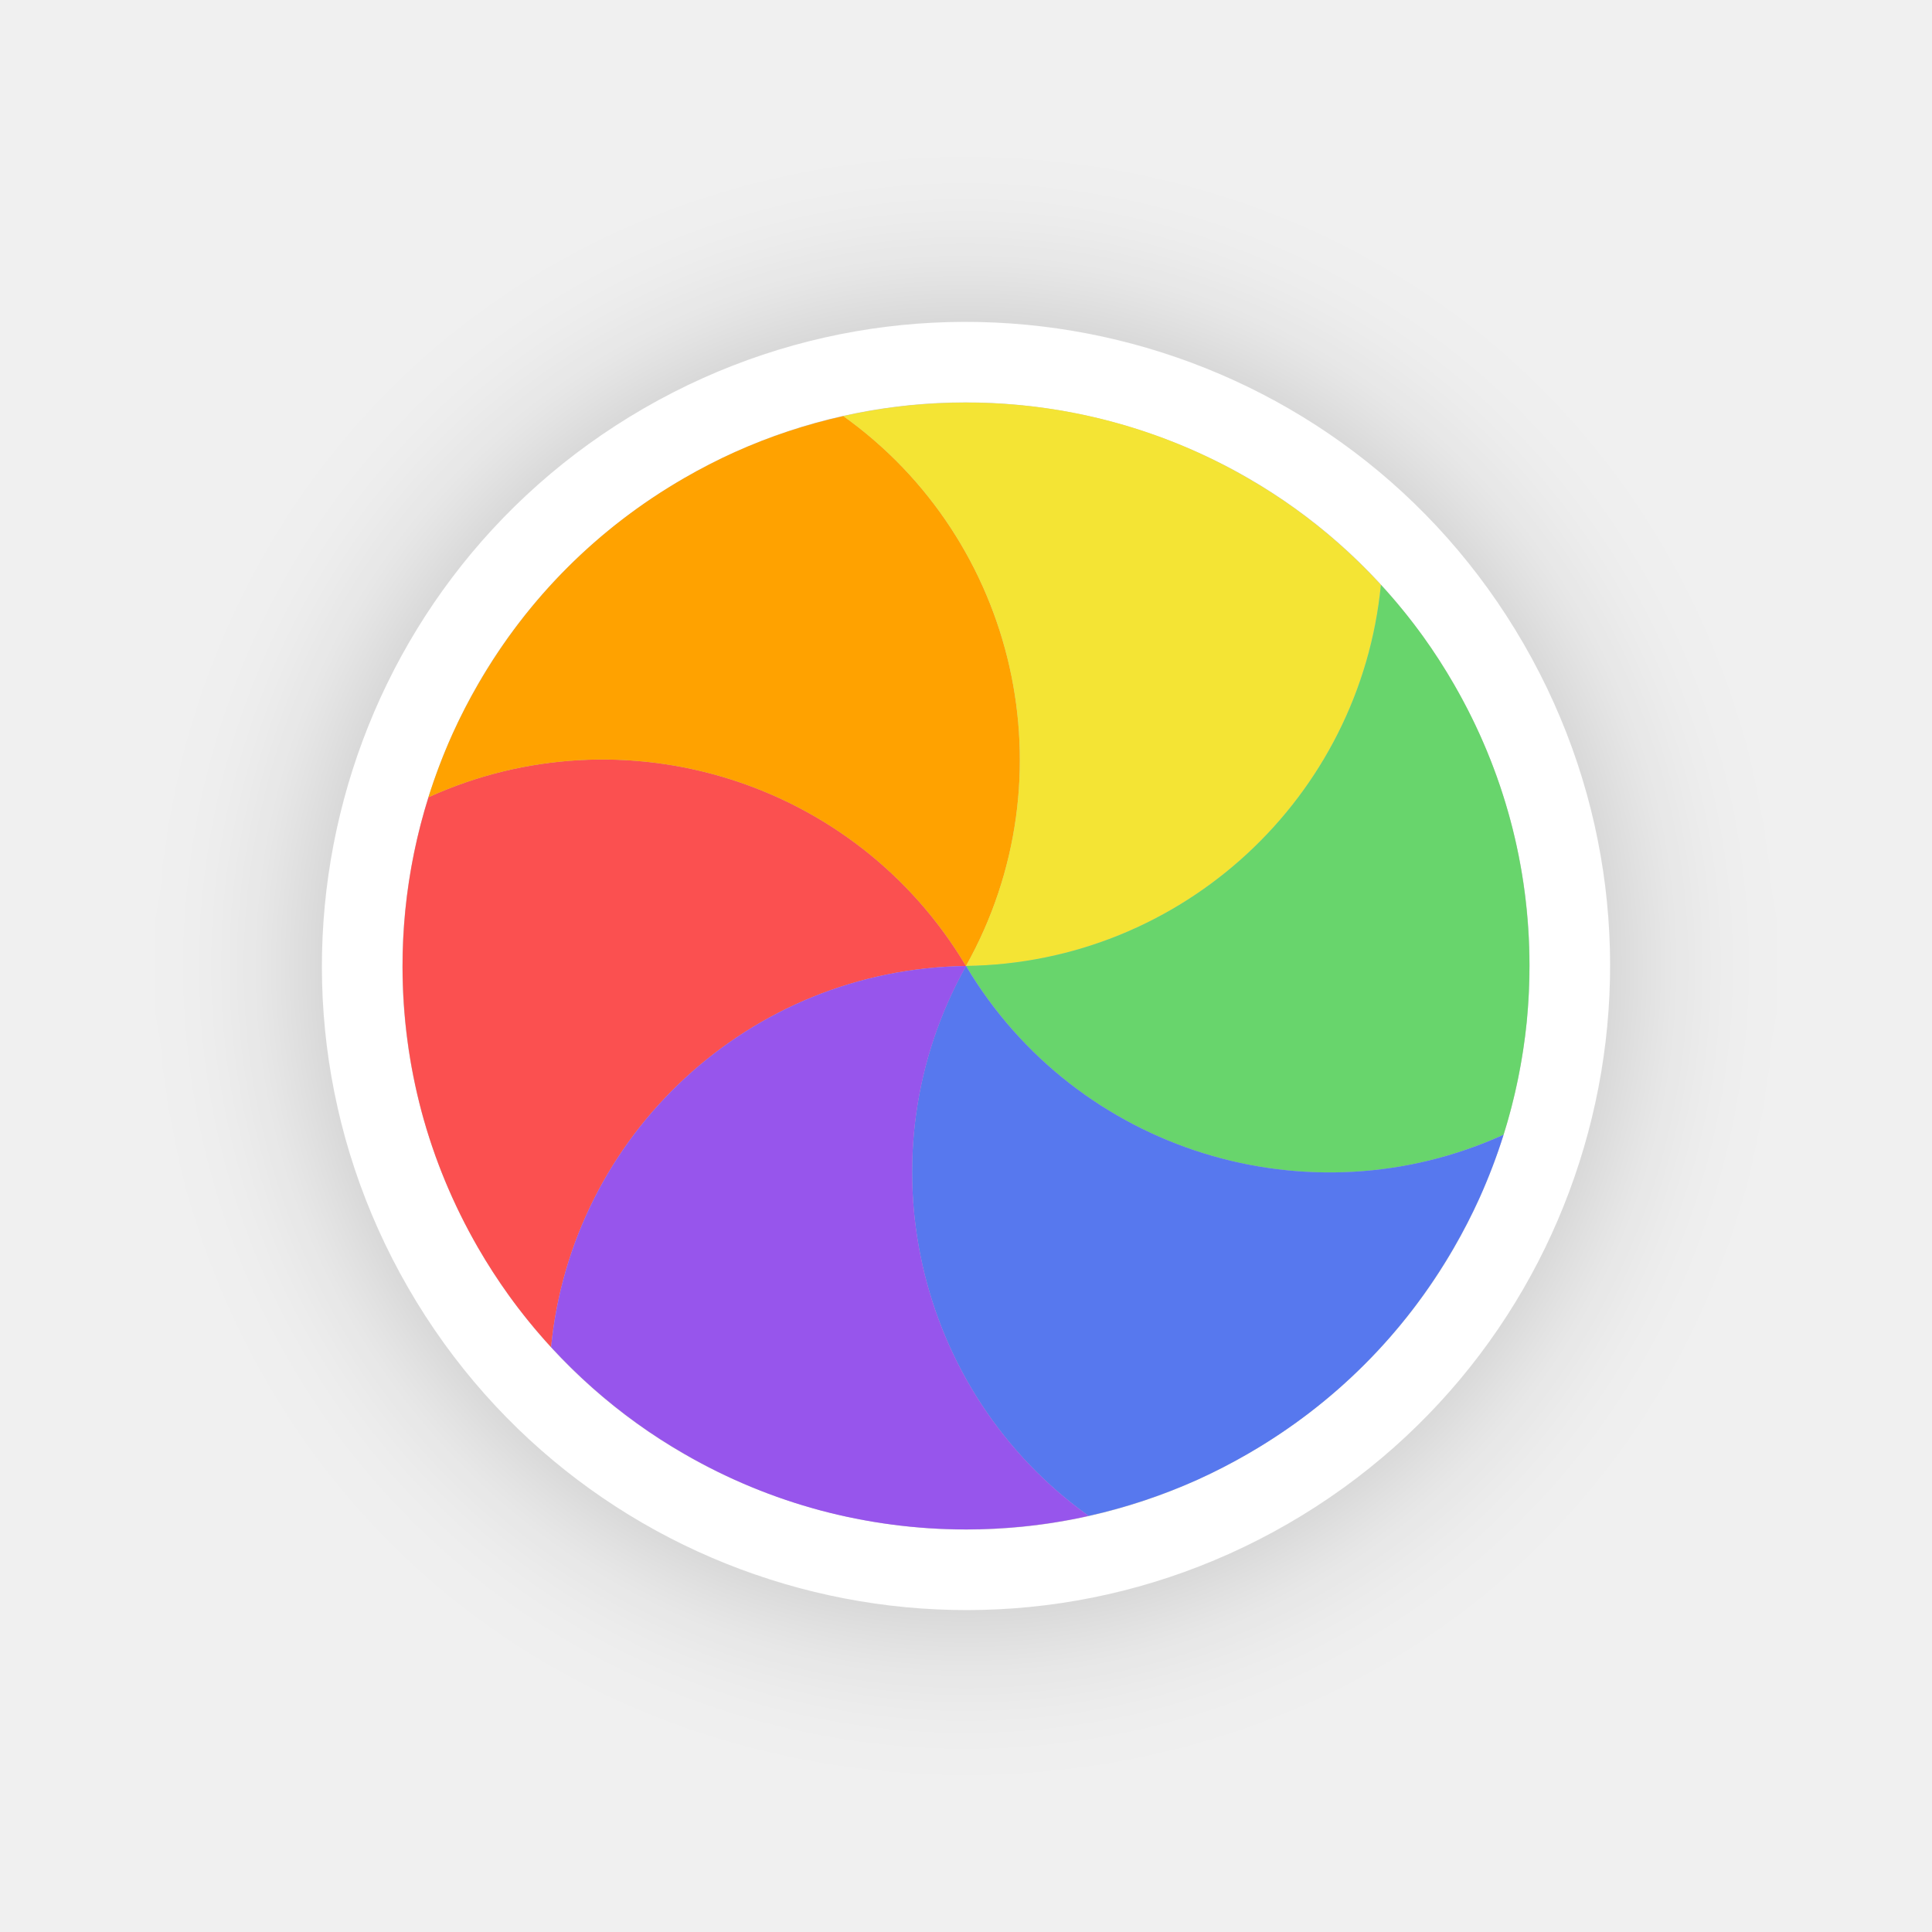
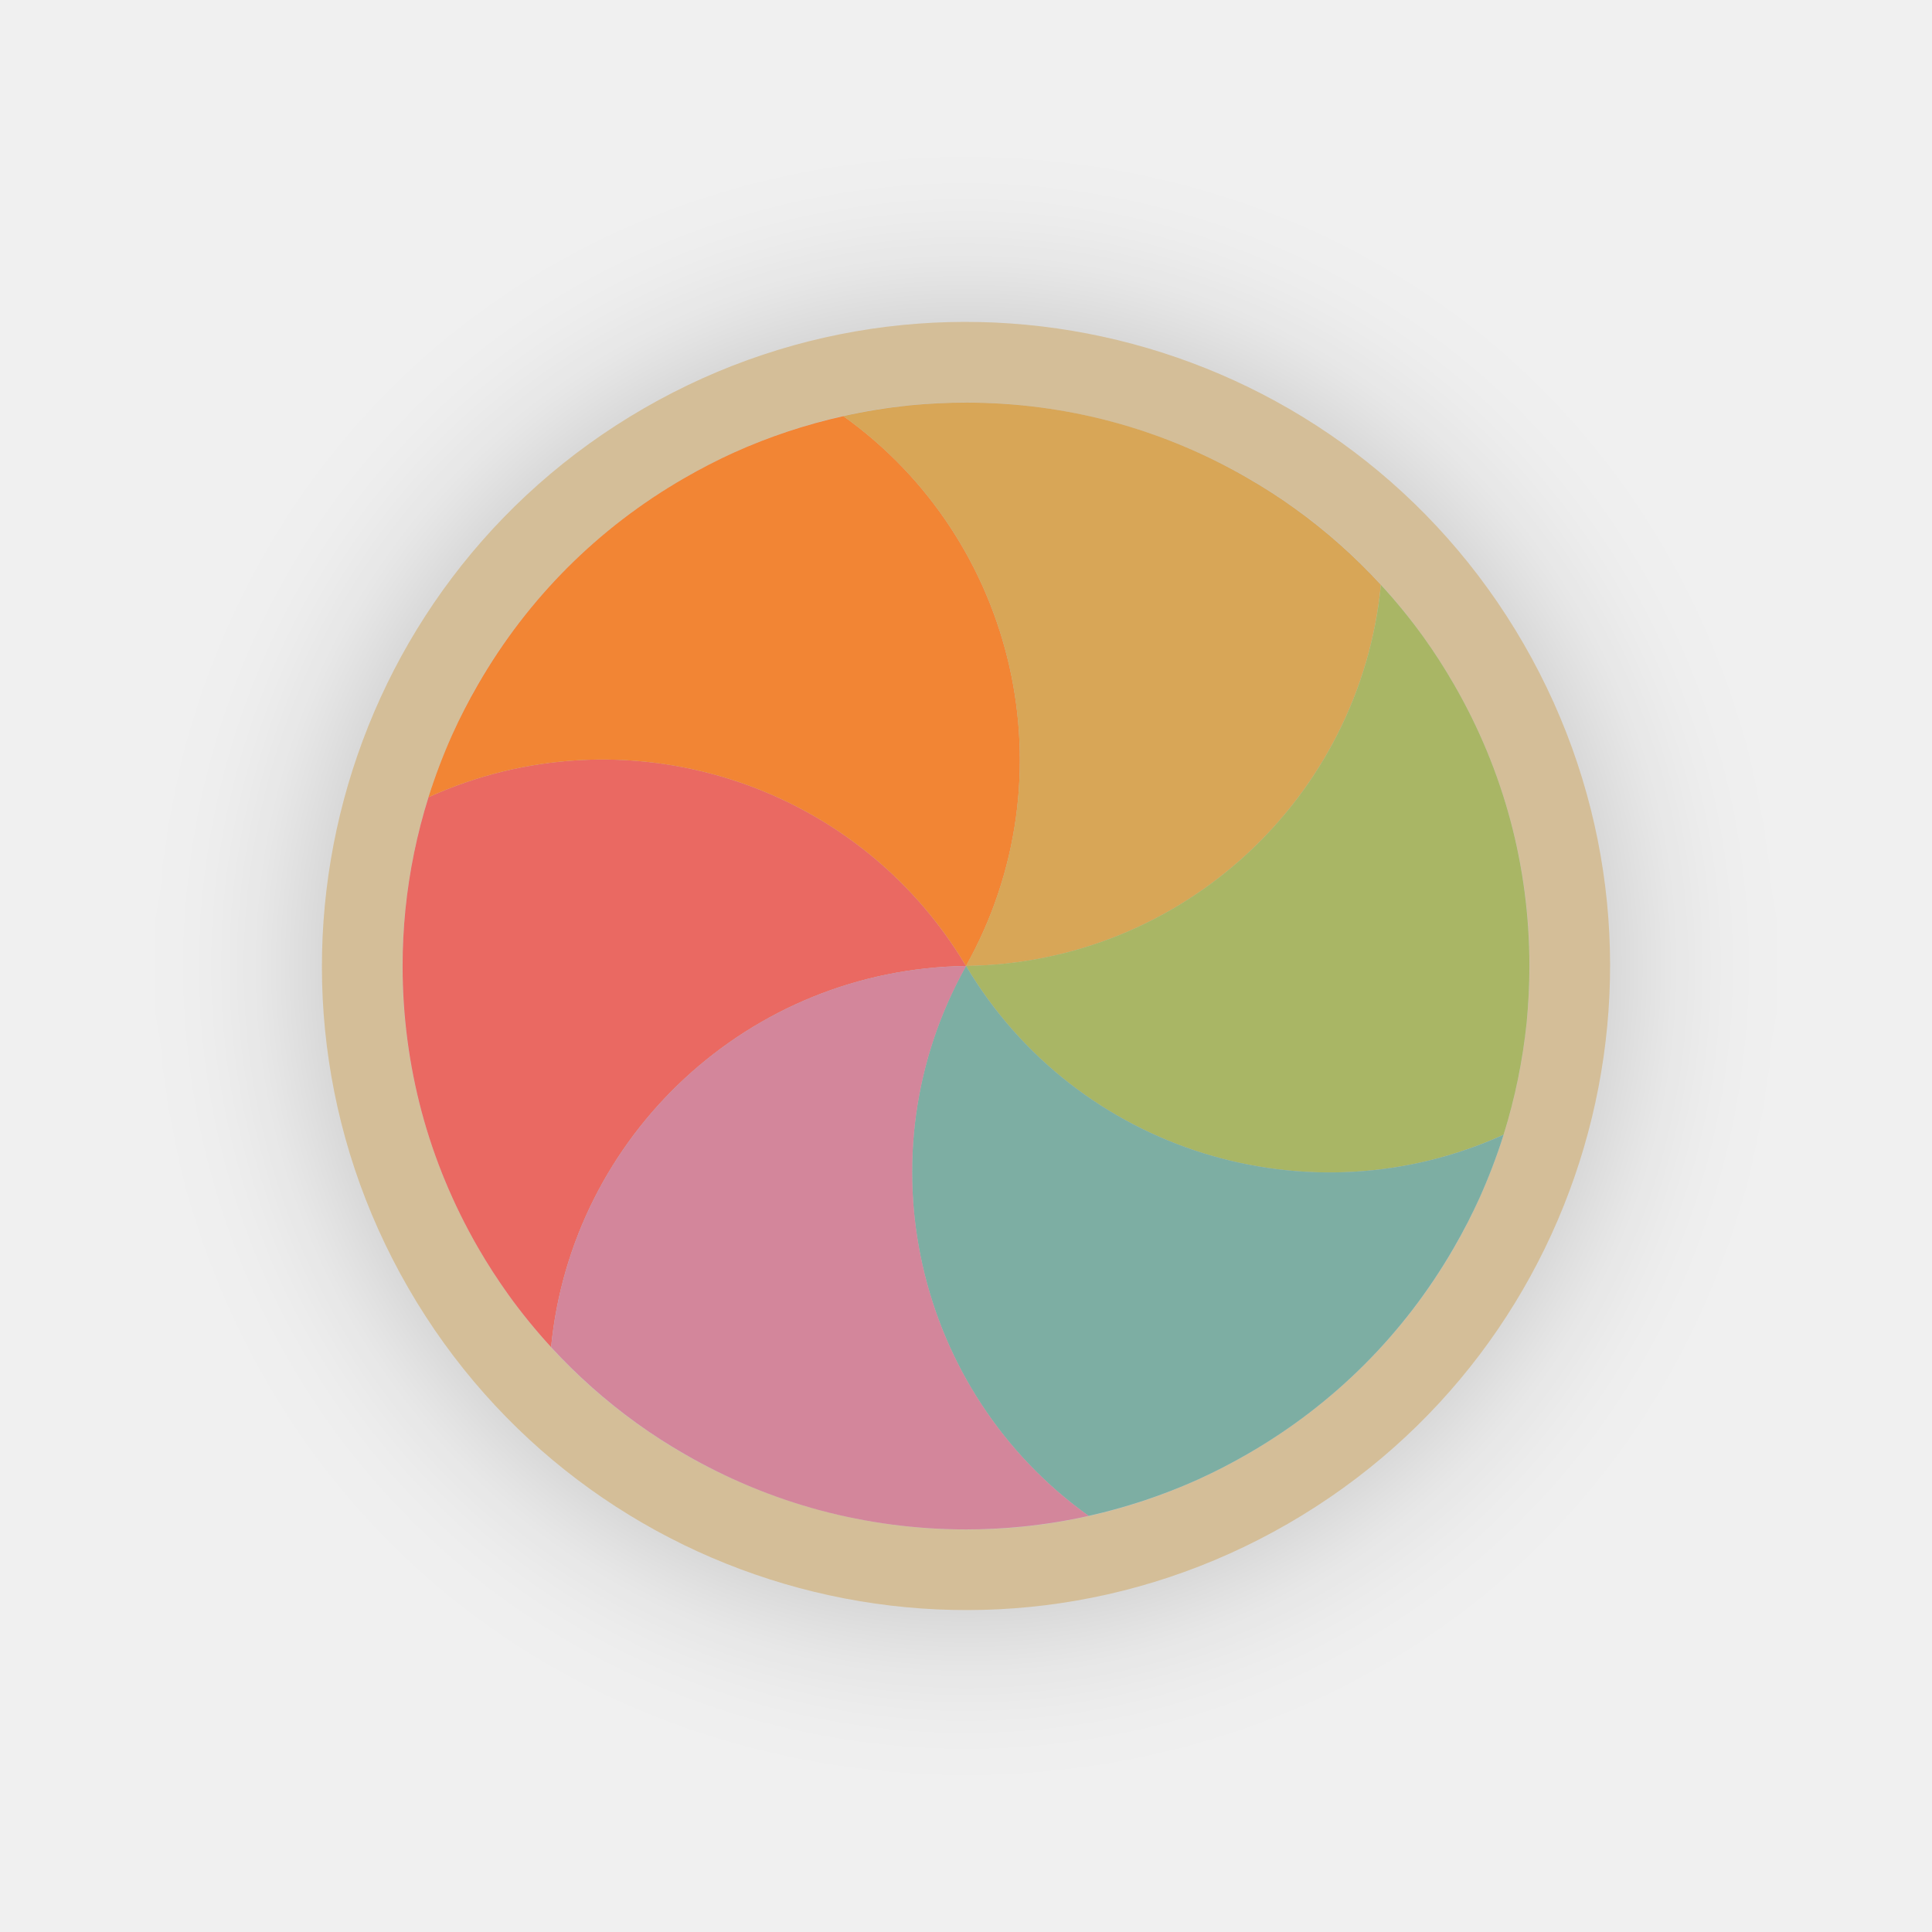
<svg xmlns="http://www.w3.org/2000/svg" width="24" height="24" viewBox="0 0 24 24" fill="none">
  <g filter="url(#filter0_d_182_7443)">
-     <circle cx="12" cy="12" r="7.5" transform="rotate(-120 12 11.9999)" stroke="white" stroke-linejoin="round" />
-     <path d="M6.846 16.735C6.658 16.53 6.481 16.314 6.318 16.087C6.184 15.9 6.057 15.704 5.939 15.5C5.626 14.957 5.393 14.39 5.238 13.812C5.084 13.234 5.001 12.627 5.001 12C5.001 11.764 5.013 11.531 5.036 11.301C5.084 10.826 5.18 10.358 5.323 9.903C7.733 8.808 10.623 9.685 12 12C9.307 12.036 7.102 14.1 6.846 16.735Z" fill="#FB5050" />
-     <path d="M5.322 9.904C5.406 9.638 5.505 9.377 5.619 9.123C5.714 8.913 5.821 8.705 5.939 8.501C6.252 7.958 6.627 7.473 7.05 7.05C7.473 6.627 7.958 6.252 8.501 5.939C8.705 5.821 8.913 5.714 9.123 5.619C9.558 5.423 10.012 5.273 10.477 5.169C12.631 6.708 13.316 9.65 12 12C10.622 9.685 7.732 8.808 5.322 9.904Z" fill="#FFA200" />
-     <path d="M10.476 5.169C10.748 5.108 11.024 5.064 11.301 5.035C11.531 5.013 11.764 5.001 12 5.001C12.626 5.001 13.234 5.083 13.812 5.238C14.39 5.393 14.957 5.625 15.499 5.939C15.704 6.057 15.9 6.183 16.087 6.318C16.475 6.597 16.832 6.915 17.154 7.265C16.898 9.9 14.694 11.965 11.999 12C13.316 9.649 12.63 6.708 10.476 5.169Z" fill="#F4E434" />
-     <path d="M17.154 7.265C17.343 7.47 17.519 7.686 17.682 7.912C17.817 8.1 17.943 8.296 18.061 8.5C18.375 9.043 18.607 9.61 18.762 10.188C18.917 10.766 18.999 11.373 18.999 12C18.999 12.236 18.987 12.469 18.965 12.699C18.916 13.174 18.82 13.642 18.678 14.096C16.267 15.192 13.377 14.315 12 11.999C14.694 11.964 16.898 9.9 17.154 7.265Z" fill="#68D56C" />
-     <path d="M18.678 14.096C18.595 14.361 18.495 14.622 18.381 14.877C18.286 15.087 18.179 15.295 18.061 15.499C17.748 16.042 17.373 16.527 16.95 16.95C16.527 17.373 16.042 17.748 15.499 18.061C15.295 18.179 15.088 18.285 14.877 18.381C14.442 18.576 13.988 18.727 13.523 18.831C11.369 17.292 10.684 14.35 12 11.999C13.378 14.315 16.268 15.191 18.678 14.096Z" fill="#5778EE" />
-     <path d="M13.524 18.831C13.252 18.892 12.977 18.936 12.699 18.964C12.469 18.987 12.236 18.999 12 18.999C11.374 18.999 10.766 18.916 10.188 18.762C9.611 18.607 9.043 18.375 8.501 18.061C8.296 17.943 8.1 17.817 7.913 17.682C7.525 17.403 7.168 17.085 6.846 16.735C7.102 14.1 9.307 12.035 12.001 12C10.684 14.351 11.37 17.292 13.524 18.831Z" fill="#9755EC" />
+     <circle cx="12" cy="12" r="7.5" transform="rotate(-120 12 11.9999)" stroke="#D4BE98" stroke-linejoin="round" />
+     <path d="M6.846 16.735C6.658 16.53 6.481 16.314 6.318 16.087C6.184 15.9 6.057 15.704 5.939 15.5C5.626 14.957 5.393 14.39 5.238 13.812C5.084 13.234 5.001 12.627 5.001 12C5.001 11.764 5.013 11.531 5.036 11.301C5.084 10.826 5.18 10.358 5.323 9.903C7.733 8.808 10.623 9.685 12 12C9.307 12.036 7.102 14.1 6.846 16.735Z" fill="#EA6962" />
+     <path d="M5.322 9.904C5.406 9.638 5.505 9.377 5.619 9.123C5.714 8.913 5.821 8.705 5.939 8.501C6.252 7.958 6.627 7.473 7.05 7.05C7.473 6.627 7.958 6.252 8.501 5.939C8.705 5.821 8.913 5.714 9.123 5.619C9.558 5.423 10.012 5.273 10.477 5.169C12.631 6.708 13.316 9.65 12 12C10.622 9.685 7.732 8.808 5.322 9.904Z" fill="#F28534" />
+     <path d="M10.476 5.169C10.748 5.108 11.024 5.064 11.301 5.035C11.531 5.013 11.764 5.001 12 5.001C12.626 5.001 13.234 5.083 13.812 5.238C14.39 5.393 14.957 5.625 15.499 5.939C15.704 6.057 15.9 6.183 16.087 6.318C16.475 6.597 16.832 6.915 17.154 7.265C16.898 9.9 14.694 11.965 11.999 12C13.316 9.649 12.63 6.708 10.476 5.169Z" fill="#D8A657" />
+     <path d="M17.154 7.265C17.343 7.47 17.519 7.686 17.682 7.912C17.817 8.1 17.943 8.296 18.061 8.5C18.375 9.043 18.607 9.61 18.762 10.188C18.917 10.766 18.999 11.373 18.999 12C18.999 12.236 18.987 12.469 18.965 12.699C18.916 13.174 18.82 13.642 18.678 14.096C16.267 15.192 13.377 14.315 12 11.999C14.694 11.964 16.898 9.9 17.154 7.265Z" fill="#A9B665" />
+     <path d="M18.678 14.096C18.595 14.361 18.495 14.622 18.381 14.877C18.286 15.087 18.179 15.295 18.061 15.499C17.748 16.042 17.373 16.527 16.95 16.95C16.527 17.373 16.042 17.748 15.499 18.061C15.295 18.179 15.088 18.285 14.877 18.381C14.442 18.576 13.988 18.727 13.523 18.831C11.369 17.292 10.684 14.35 12 11.999C13.378 14.315 16.268 15.191 18.678 14.096Z" fill="#7DAEA3" />
+     <path d="M13.524 18.831C13.252 18.892 12.977 18.936 12.699 18.964C12.469 18.987 12.236 18.999 12 18.999C11.374 18.999 10.766 18.916 10.188 18.762C9.611 18.607 9.043 18.375 8.501 18.061C8.296 17.943 8.1 17.817 7.913 17.682C7.525 17.403 7.168 17.085 6.846 16.735C7.102 14.1 9.307 12.035 12.001 12C10.684 14.351 11.37 17.292 13.524 18.831Z" fill="#D3869B" />
  </g>
  <defs>
    <filter id="filter0_d_182_7443" x="-2" y="-2" width="28" height="28" filterUnits="userSpaceOnUse" color-interpolation-filters="sRGB">
      <feFlood flood-opacity="0" result="BackgroundImageFix" />
      <feColorMatrix in="SourceAlpha" type="matrix" values="0 0 0 0 0 0 0 0 0 0 0 0 0 0 0 0 0 0 127 0" result="hardAlpha" />
      <feOffset />
      <feGaussianBlur stdDeviation="1" />
      <feColorMatrix type="matrix" values="0 0 0 0 0 0 0 0 0 0 0 0 0 0 0 0 0 0 0.2 0" />
      <feBlend mode="normal" in2="BackgroundImageFix" result="effect1_dropShadow_182_7443" />
      <feBlend mode="normal" in="SourceGraphic" in2="effect1_dropShadow_182_7443" result="shape" />
    </filter>
  </defs>
</svg>
